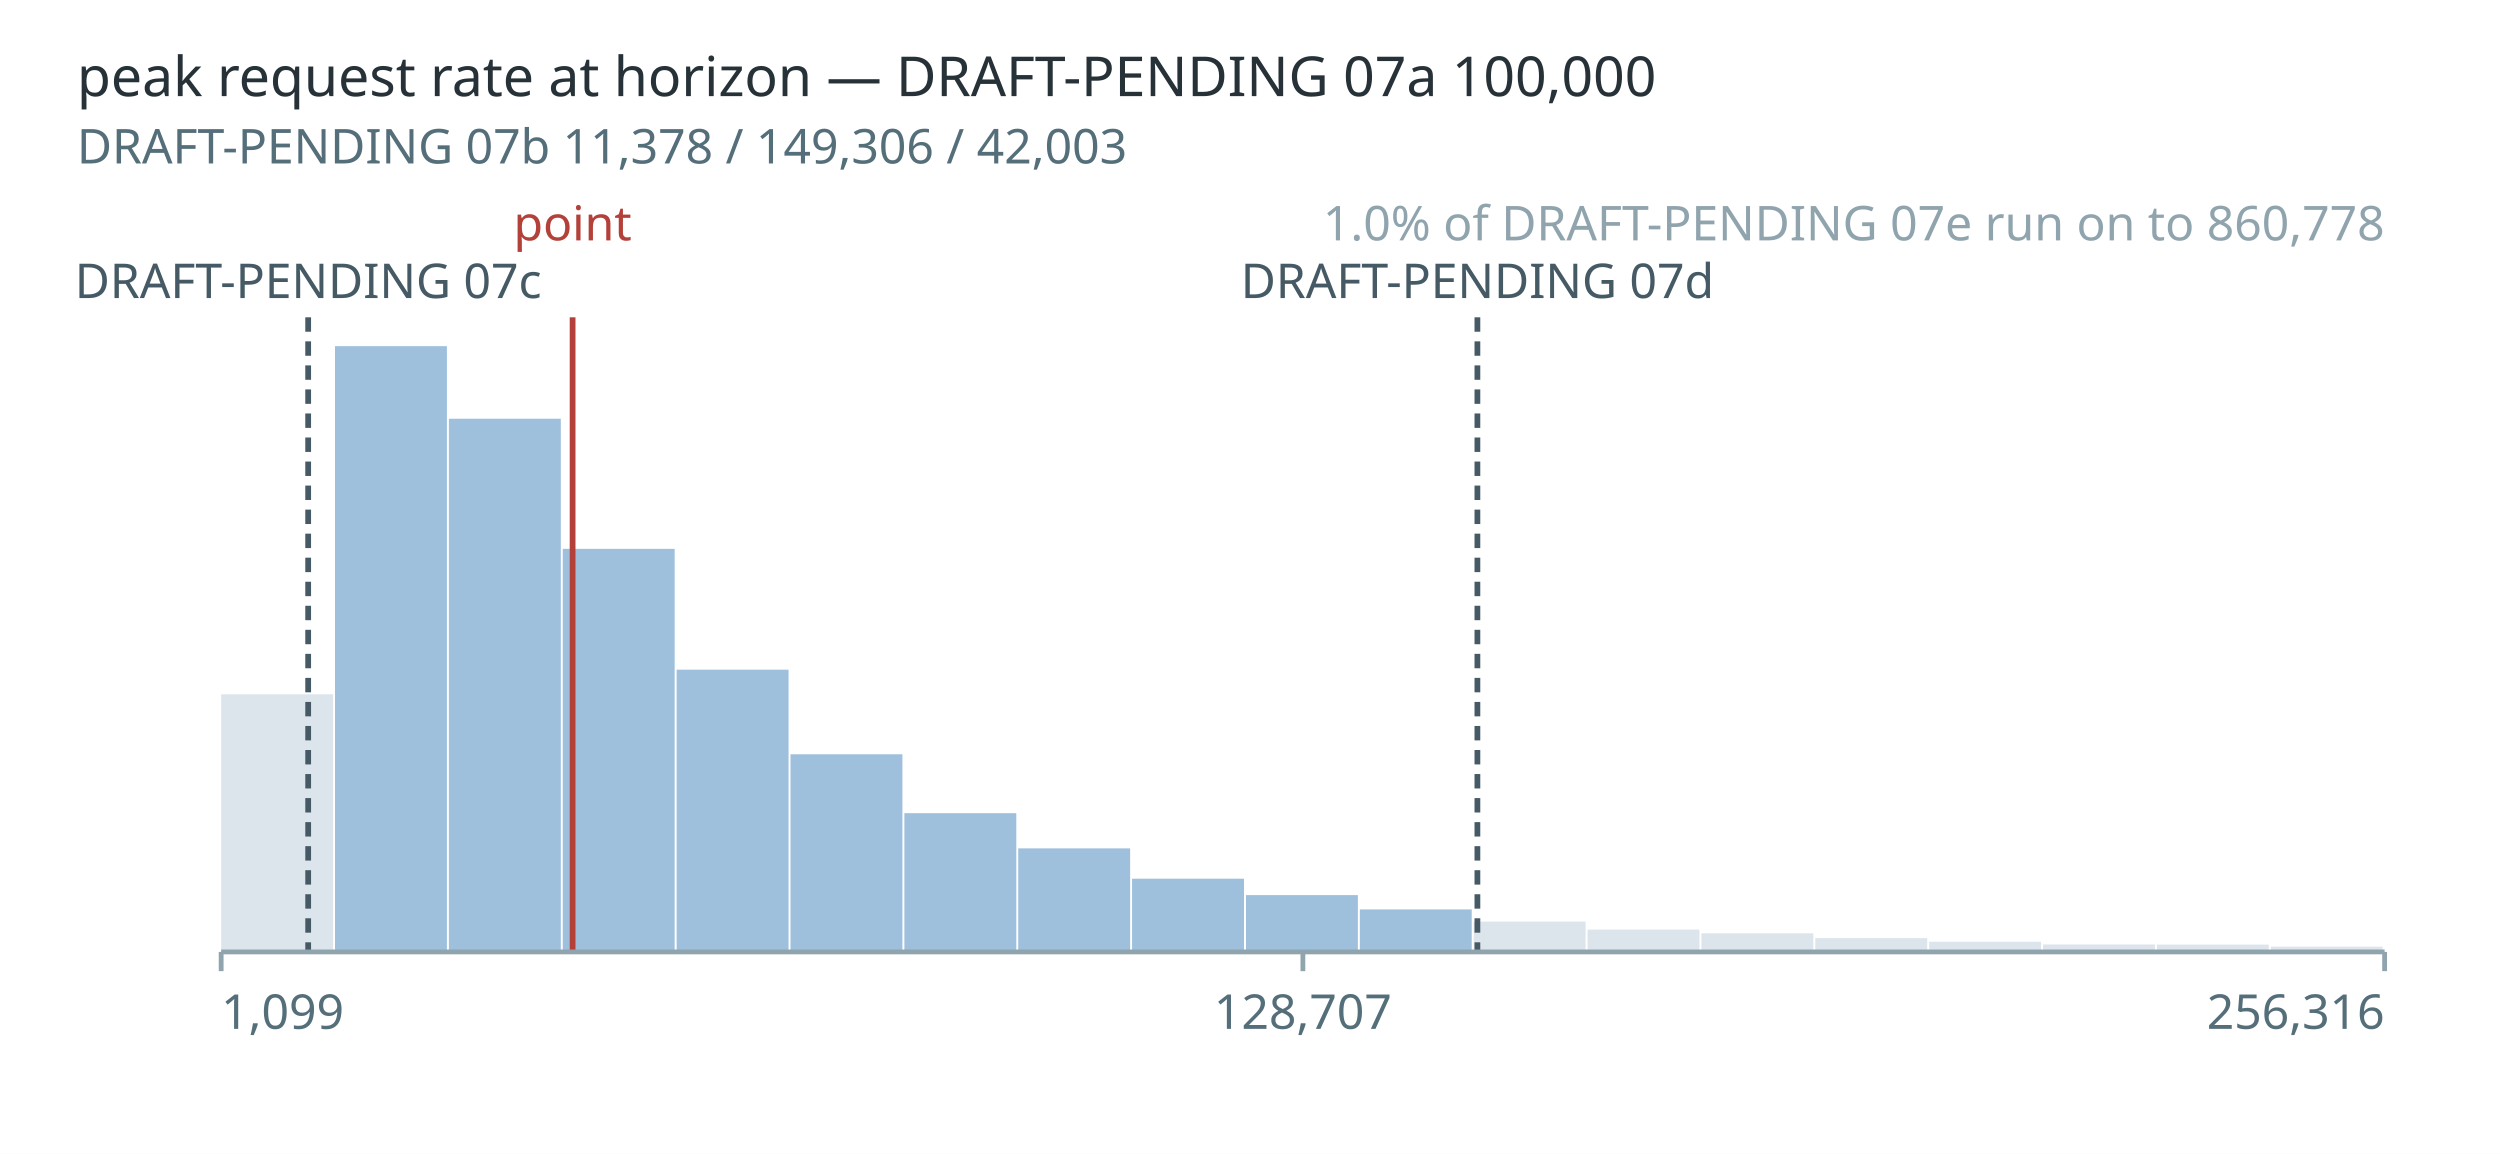
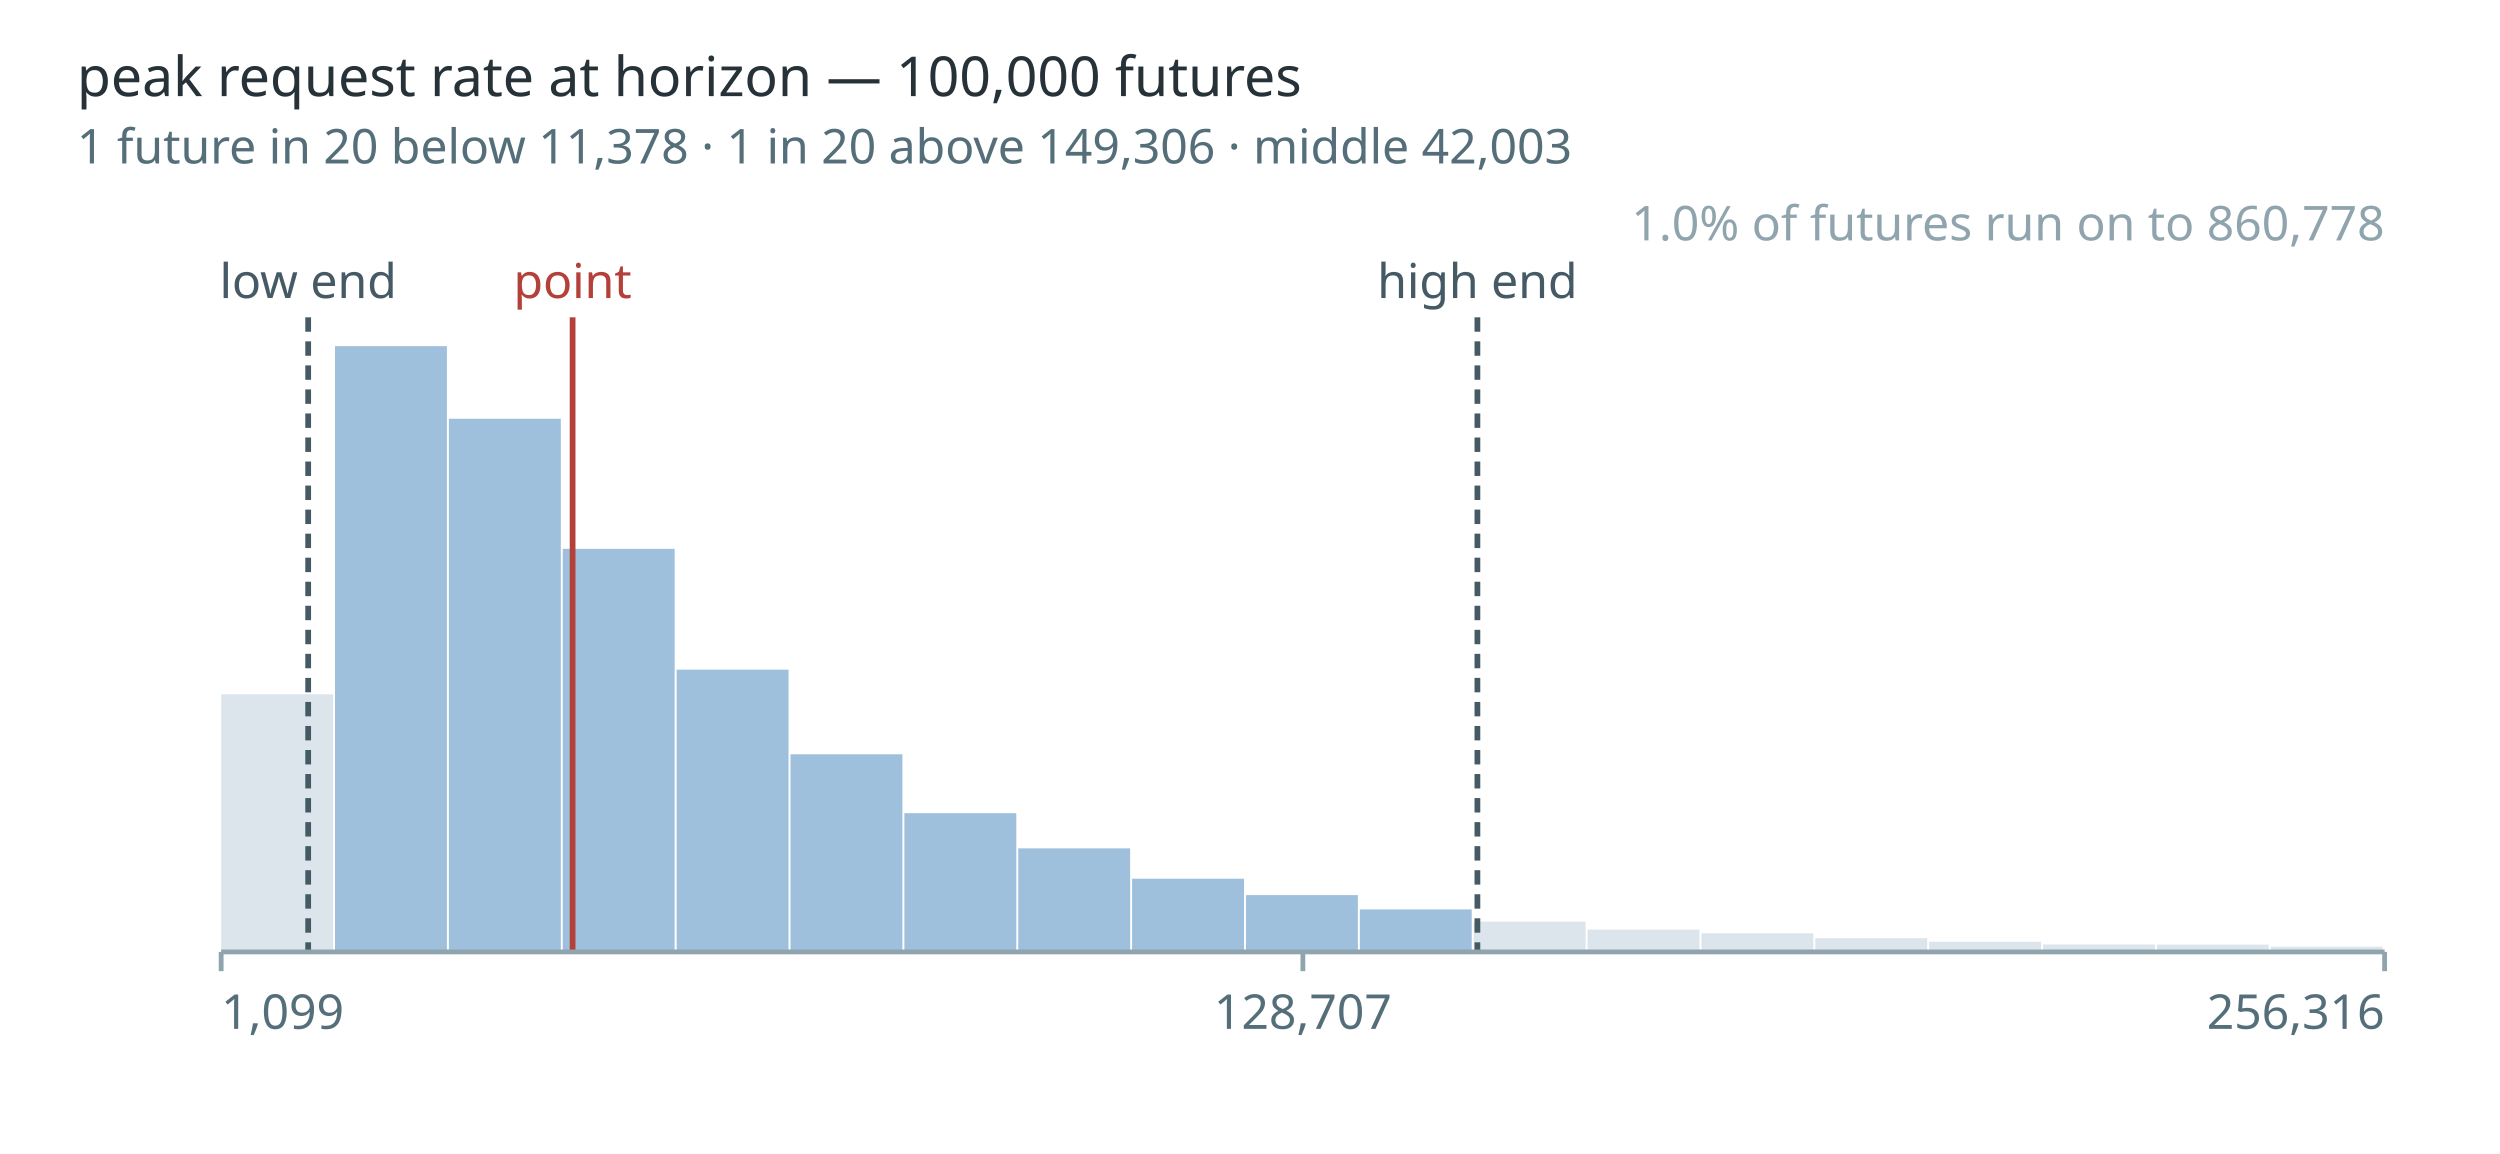
<svg xmlns="http://www.w3.org/2000/svg" viewBox="0 0 520 240" width="520" height="240" role="img" font-family="system-ui, sans-serif">
  <rect width="520" height="240" fill="#ffffff" />
-   <text x="16" y="20" font-size="11.5" fill="#263238">peak request rate at horizon — DRAFT-PENDING 07a 100,000</text>
-   <text x="16" y="34" font-size="10" fill="#546e7a">DRAFT-PENDING 07b 11,378 / 149,306 / 42,003</text>
+   <text x="16" y="20" font-size="11.5" fill="#263238">peak request rate at horizon — 100,000 futures</text>
+   <text x="16" y="34" font-size="10" fill="#546e7a">1 future in 20 below 11,378 · 1 in 20 above 149,306 · middle 42,003</text>
  <rect x="46.00" y="144.41" width="23.28" height="53.59" fill="#dde5ec" />
  <rect x="69.68" y="72.00" width="23.28" height="126.00" fill="#9fc0dd" />
  <rect x="93.37" y="87.10" width="23.28" height="110.90" fill="#9fc0dd" />
  <rect x="117.05" y="114.16" width="23.28" height="83.84" fill="#9fc0dd" />
  <rect x="140.74" y="139.29" width="23.28" height="58.71" fill="#9fc0dd" />
  <rect x="164.42" y="156.89" width="23.28" height="41.11" fill="#9fc0dd" />
  <rect x="188.11" y="169.14" width="23.28" height="28.86" fill="#9fc0dd" />
  <rect x="211.79" y="176.46" width="23.28" height="21.54" fill="#9fc0dd" />
  <rect x="235.47" y="182.77" width="23.28" height="15.23" fill="#9fc0dd" />
  <rect x="259.16" y="186.18" width="23.28" height="11.82" fill="#9fc0dd" />
  <rect x="282.84" y="189.16" width="23.28" height="8.84" fill="#9fc0dd" />
  <rect x="306.53" y="191.70" width="23.28" height="6.30" fill="#dde5ec" />
  <rect x="330.21" y="193.36" width="23.28" height="4.64" fill="#dde5ec" />
  <rect x="353.89" y="194.12" width="23.28" height="3.88" fill="#dde5ec" />
  <rect x="377.58" y="195.13" width="23.28" height="2.87" fill="#dde5ec" />
  <rect x="401.26" y="195.88" width="23.28" height="2.12" fill="#dde5ec" />
  <rect x="424.95" y="196.45" width="23.28" height="1.55" fill="#dde5ec" />
  <rect x="448.63" y="196.48" width="23.28" height="1.52" fill="#dde5ec" />
  <rect x="472.32" y="196.91" width="23.28" height="1.09" fill="#dde5ec" />
  <line x1="64.1" y1="66" x2="64.1" y2="198" stroke="#455a64" stroke-width="1.2" stroke-dasharray="3 2" />
-   <text x="64.1" y="62" font-size="10" text-anchor="middle" fill="#455a64">DRAFT-PENDING 07c</text>
+   <text x="64.1" y="62" font-size="10" text-anchor="middle" fill="#455a64">low end</text>
  <line x1="119.1" y1="66" x2="119.1" y2="198" stroke="#b3413a" stroke-width="1.2" />
-   <text x="119.1" y="50" font-size="10" text-anchor="middle" fill="#b3413a">point</text>
+   <text x="119.1" y="62" font-size="10" text-anchor="middle" fill="#b3413a">point</text>
  <line x1="307.3" y1="66" x2="307.3" y2="198" stroke="#455a64" stroke-width="1.2" stroke-dasharray="3 2" />
-   <text x="307.3" y="62" font-size="10" text-anchor="middle" fill="#455a64">DRAFT-PENDING 07d</text>
+   <text x="307.3" y="62" font-size="10" text-anchor="middle" fill="#455a64">high end</text>
  <line x1="46.0" y1="198.0" x2="496.0" y2="198.0" stroke="#90a4ae" stroke-width="1" />
  <line x1="46.0" y1="198.0" x2="46.0" y2="202.0" stroke="#90a4ae" />
  <text x="46.0" y="214.0" font-size="10" text-anchor="start" fill="#546e7a">1,099</text>
  <line x1="271.0" y1="198.0" x2="271.0" y2="202.0" stroke="#90a4ae" />
  <text x="271.0" y="214.0" font-size="10" text-anchor="middle" fill="#546e7a">128,707</text>
  <line x1="496.0" y1="198.0" x2="496.0" y2="202.0" stroke="#90a4ae" />
  <text x="496.0" y="214.0" font-size="10" text-anchor="end" fill="#546e7a">256,316</text>
-   <text x="496" y="50" font-size="10" text-anchor="end" fill="#90a4ae">1.0% of DRAFT-PENDING 07e run on to 860,778</text>
+   <text x="496" y="50" font-size="10" text-anchor="end" fill="#90a4ae">1.0% of futures run on to 860,778</text>
</svg>
